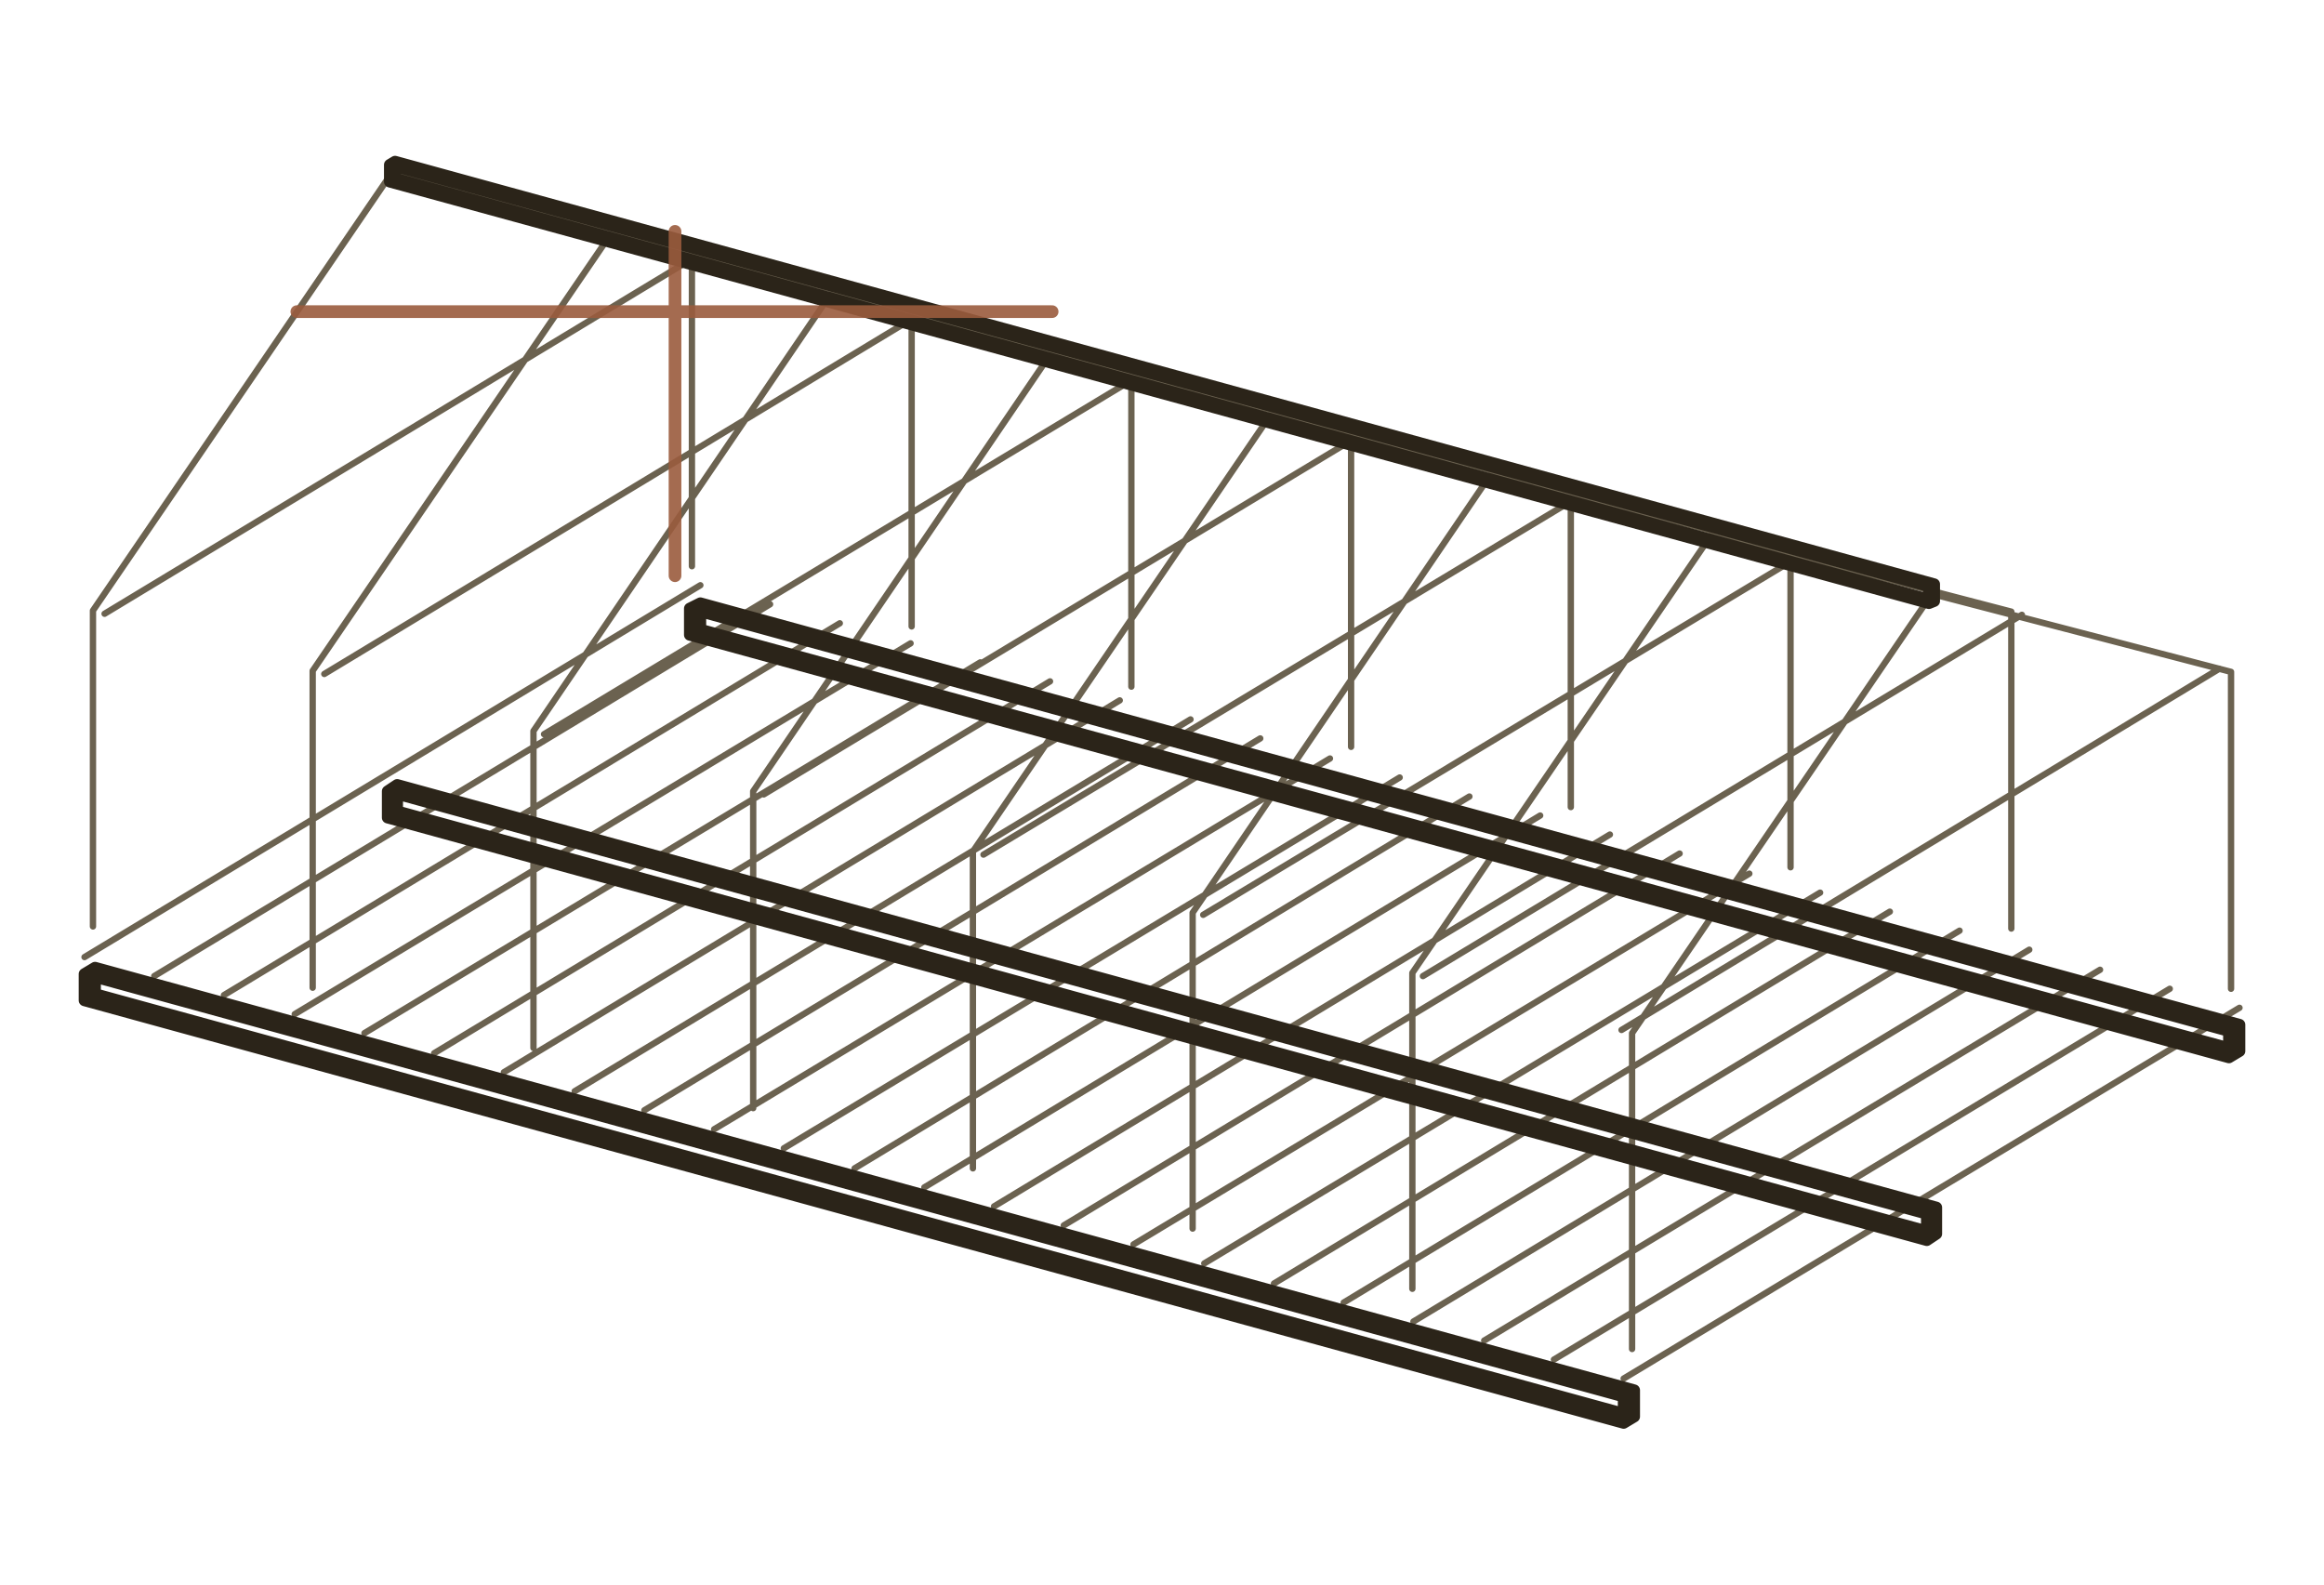
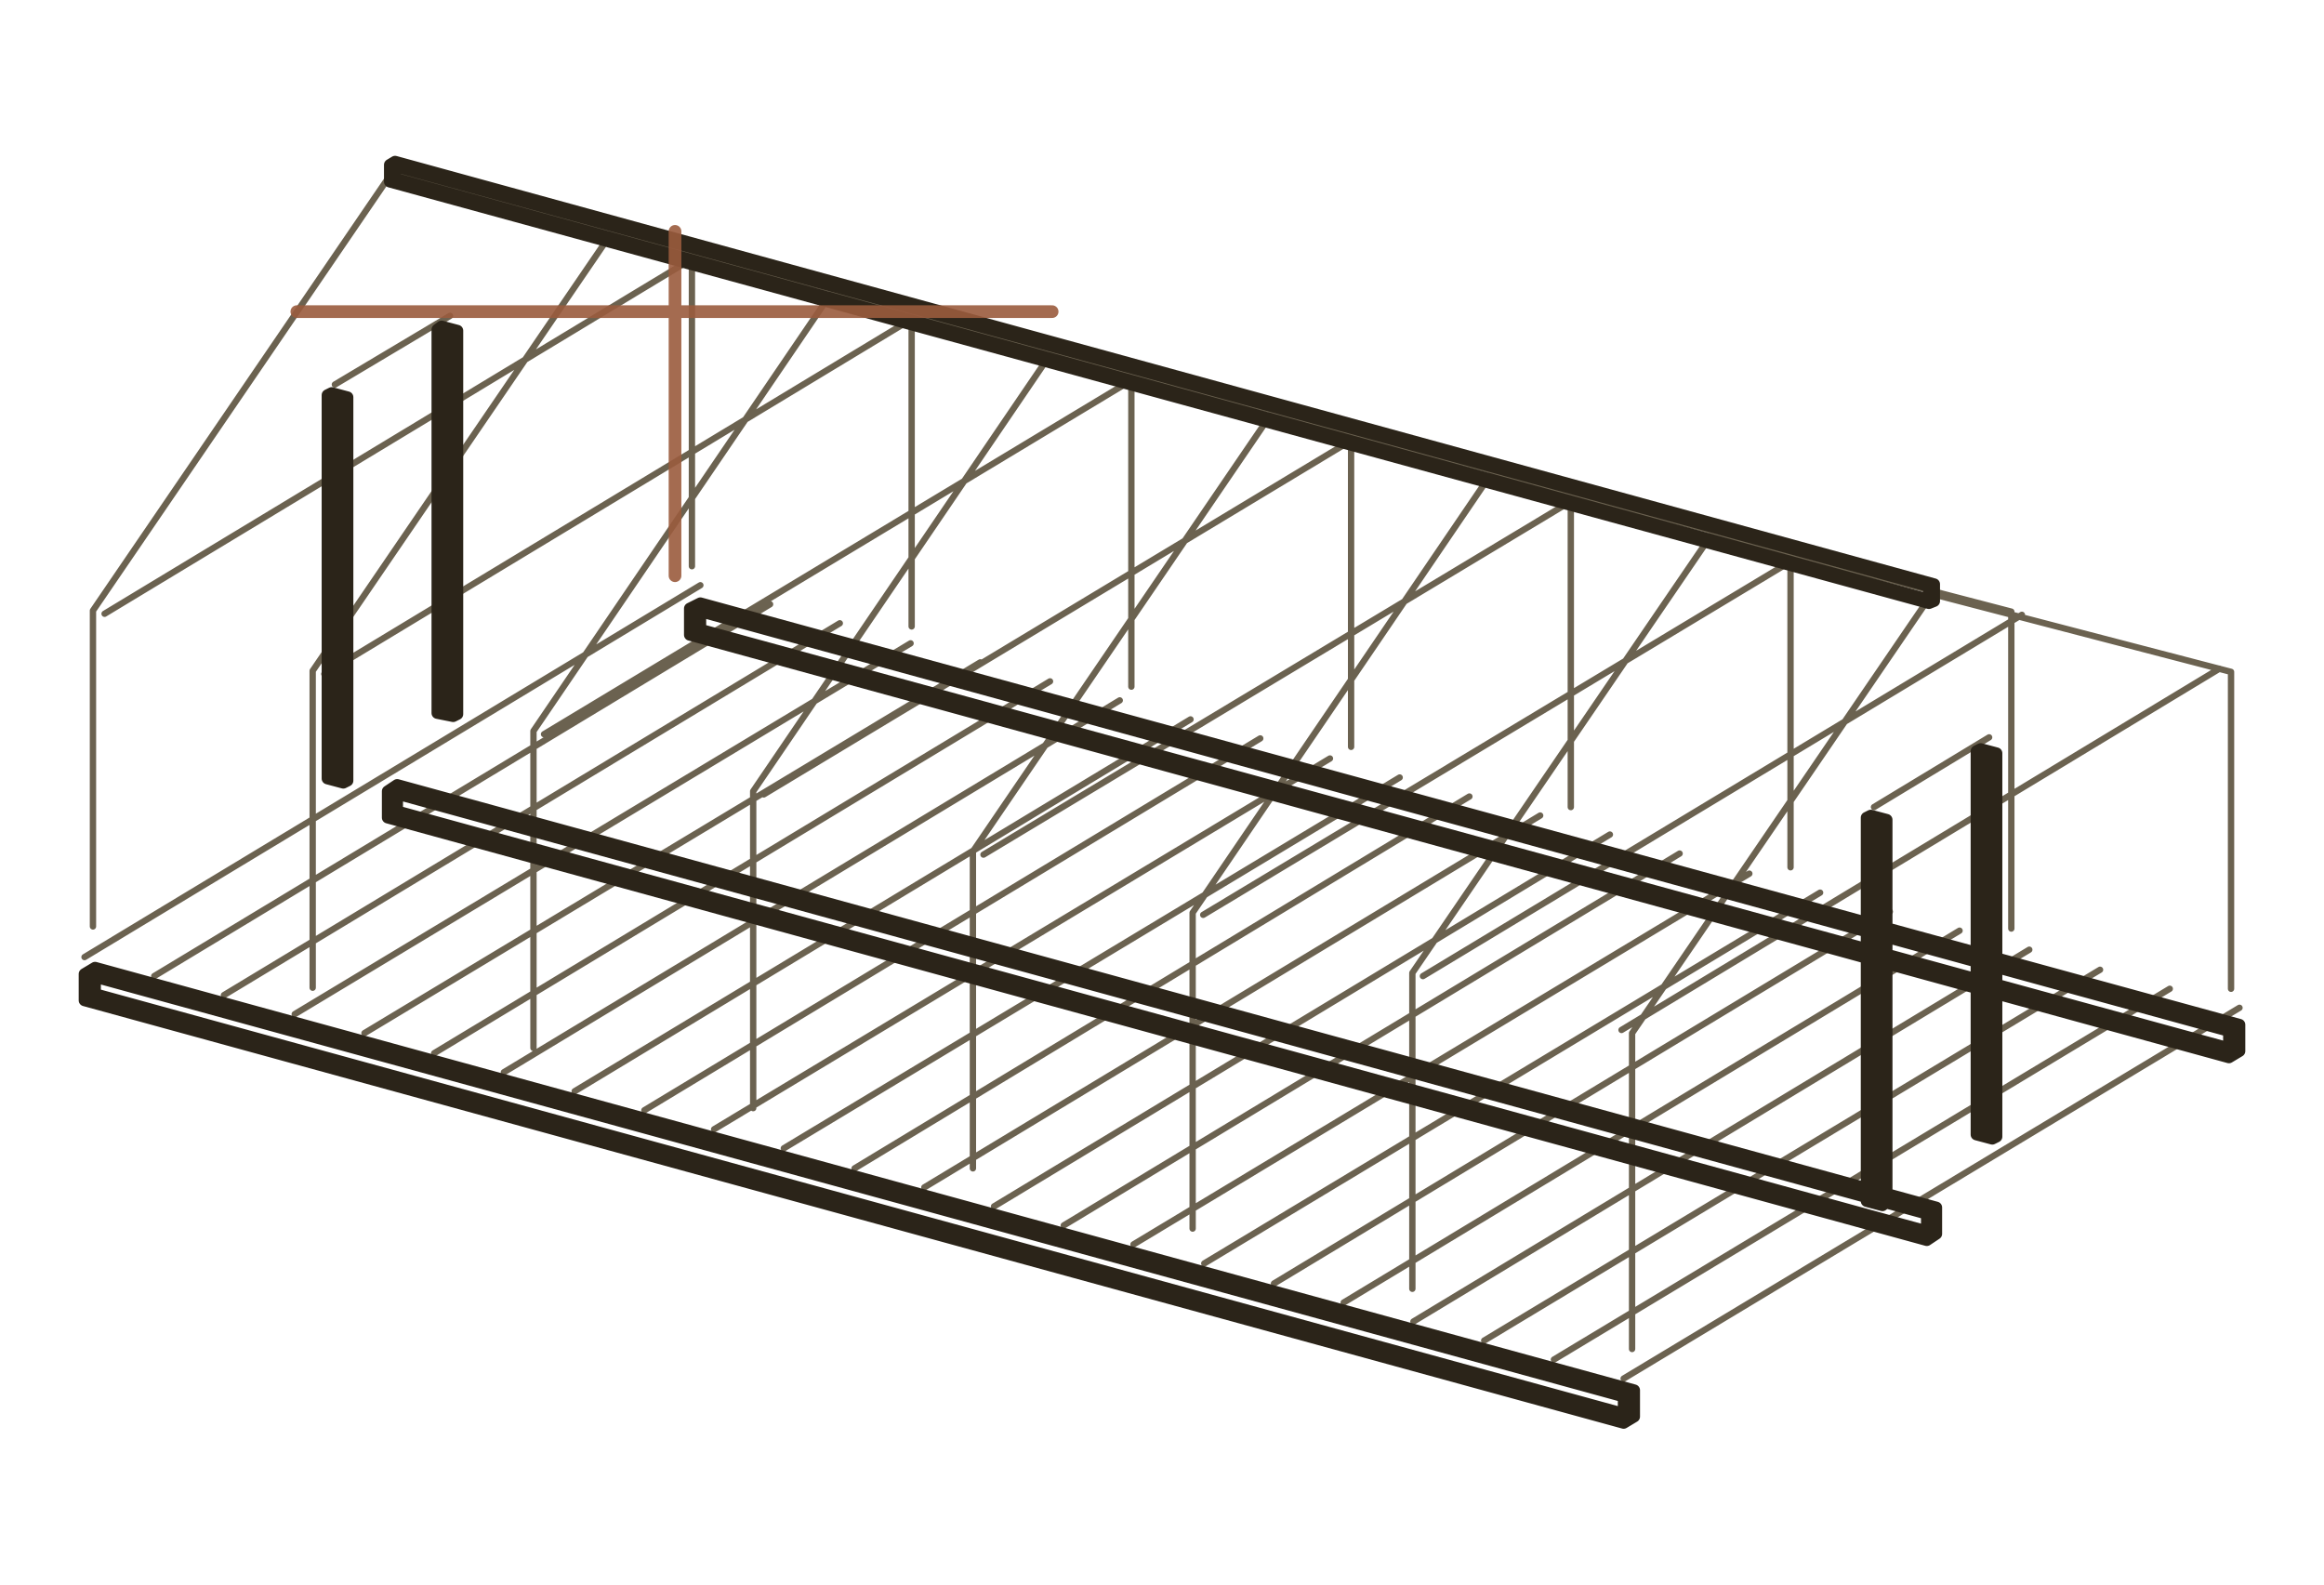
<svg xmlns="http://www.w3.org/2000/svg" viewBox="0 0 220 150" width="220" height="150" role="img">
  <g fill="none" stroke="#6b6250" stroke-width="0.6" stroke-linecap="round">
-     <path d="M8 90.6L66.3 55.4M14.6 92.4L72.9 57.2M21.2 94.2L79.5 59M27.9 96L86.2 60.9M34.5 97.8L92.8 62.7M41.1 99.7L99.4 64.5M47.7 101.5L106 66.3M54.4 103.3L112.7 68.1M61 105.1L119.3 69.9M67.6 106.9L125.9 71.8M74.2 108.7L132.5 73.6M80.9 110.6L139.1 75.4M87.5 112.4L145.8 77.2M94.1 114.2L152.4 79M100.7 116L159 80.8M107.3 117.8L165.6 82.7M114 119.6L172.3 84.5M120.6 121.5L178.9 86.3M127.2 123.3L185.5 88.1M133.8 125.1L192.1 89.9M140.5 126.9L198.8 91.8M147.1 128.7L205.4 93.6M153.7 130.5L212 95.4M65.5 53.6L65.5 23.7M65.5 23.7L37.1 16.2M8.8 87.7L8.8 57.8M8.8 57.8L37.2 16.2M9.9 58.1L66.5 23.9M86.3 59.3L86.3 29.4M86.3 29.4L57.9 21.9M29.6 93.5L29.6 63.5M29.6 63.5L58 21.9M30.7 63.8L87.3 29.6M107.1 65L107.1 35.1M107.1 35.1L78.8 27.7M50.5 99.2L50.5 69.2M50.5 69.2L78.8 27.6M51.5 69.5L108.1 35.4M127.9 70.7L127.9 40.8M127.9 40.8L99.6 33.4M71.3 104.9L71.3 74.9M71.3 74.9L99.6 33.3M72.3 75.2L128.9 41.1M148.7 76.4L148.7 46.5M148.7 46.5L120.4 39.1M92.1 110.6L92.1 80.6M92.1 80.6L120.4 39.1M93.1 80.9L149.8 46.8M169.5 82.1L169.5 52.2M169.5 52.2L141.2 44.8M112.9 116.3L112.9 86.4M112.9 86.4L141.2 44.8M113.9 86.6L170.6 52.5M190.4 87.9L190.4 57.9M190.4 57.9L162 50.5M133.7 122L133.7 92.1M133.7 92.1L162.1 50.5M134.7 92.4L191.4 58.2M211.2 93.6L211.2 63.6M211.2 63.6L182.8 56.2M154.5 127.7L154.5 97.8M154.5 97.8L182.9 56.2M153.5 97.5L210.1 63.3" />
+     <path d="M8 90.6L66.3 55.4M14.6 92.4L72.9 57.2M21.2 94.2L79.5 59M27.9 96L86.2 60.9M34.5 97.8L92.8 62.7M41.1 99.7L99.4 64.5M47.7 101.5L106 66.3M54.4 103.3L112.7 68.1M61 105.1L119.3 69.9M67.6 106.9L125.9 71.8M74.2 108.7L132.5 73.6M80.9 110.6L139.1 75.4M87.5 112.4L145.8 77.2M94.1 114.2L152.4 79M100.7 116L159 80.8M107.3 117.8L165.6 82.7M114 119.6L172.3 84.5M120.6 121.5L178.9 86.3M127.2 123.3L185.5 88.1M133.8 125.1L192.1 89.9M140.5 126.9L198.8 91.8M147.1 128.7L205.4 93.6M153.7 130.5L212 95.4M65.5 53.6L65.5 23.7M65.5 23.7L37.1 16.2M8.8 87.7L8.8 57.8M8.8 57.8L37.2 16.2M9.9 58.1L66.5 23.9M86.3 59.3L86.3 29.4M86.3 29.4L57.9 21.9M29.6 93.5L29.6 63.5M29.6 63.5L58 21.9M30.7 63.8L87.3 29.6M107.1 65L107.1 35.1M107.1 35.1L78.8 27.7M50.5 99.2L50.5 69.2M50.5 69.2L78.8 27.6M51.5 69.5L108.1 35.4M127.9 70.7L127.9 40.8M127.9 40.8L99.6 33.4M71.3 104.9L71.3 74.9M71.3 74.9L99.6 33.3M72.3 75.2L128.9 41.1M148.7 76.4L148.7 46.5M148.7 46.5L120.4 39.1M92.1 110.6L92.1 80.6M92.1 80.6L120.4 39.1M93.1 80.9L149.8 46.8M169.5 82.1L169.5 52.2M169.5 52.2L141.2 44.8M112.9 116.3L112.9 86.4M112.9 86.4L141.2 44.8M113.9 86.6L170.6 52.5M190.4 87.9L190.4 57.9M190.4 57.9L162 50.5M133.7 122L133.7 92.1M133.7 92.1L162.1 50.5M134.7 92.4L191.4 58.2M211.2 93.6L211.2 63.6M211.2 63.6L182.8 56.2M154.5 127.7L154.5 97.8M154.5 97.8L182.9 56.2M153.5 97.5L210.1 63.3M31.7 36.4L42.6 29.9M177.4 76.4L188.3 69.8" />
  </g>
  <g fill="none" stroke="#2b2419" stroke-width="1.1" stroke-linecap="round">
-     <path d="M66.3 59.6L65.3 60.1M66.3 57.1L65.3 57.6M212 99.5L211 100.1M212 97L211 97.6M66.3 59.6L66.3 57.1M65.3 60.1L65.3 57.6M212 99.5L212 97M211 100.1L211 97.6M66.3 59.6L212 99.5M65.3 60.1L211 100.1M66.3 57.1L212 97M65.3 57.6L211 97.6M37.6 76.8L36.7 77.4M37.6 74.3L36.7 74.9M183.3 116.8L182.4 117.4M183.3 114.3L182.4 114.9M37.6 76.8L37.6 74.3M36.7 77.4L36.7 74.9M183.3 116.8L183.3 114.3M182.4 117.4L182.4 114.9M37.6 76.8L183.3 116.8M36.7 77.4L182.4 117.4M37.6 74.3L183.3 114.3M36.7 74.9L182.4 114.9M9 94.1L8 94.7M9 91.6L8 92.2M154.7 134.1L153.7 134.7M154.7 131.6L153.7 132.2M9 94.1L9 91.6M8 94.7L8 92.2M154.7 134.1L154.7 131.6M153.7 134.7L153.7 132.2M9 94.1L154.7 134.1M8 94.7L153.7 134.7M9 91.6L154.7 131.6M8 92.2L153.7 132.2M37.4 16.9L36.9 17.2M37.4 15.3L36.9 15.6M183.1 56.9L182.6 57.1M183.1 55.3L182.6 55.5M37.4 16.9L37.4 15.3M36.9 17.2L36.9 15.6M183.1 56.9L183.1 55.3M182.6 57.1L182.6 55.5M37.4 16.9L183.1 56.9M36.9 17.2L182.6 57.1M37.4 15.3L183.1 55.3M36.9 15.6L182.6 55.5" />
+     <path d="M66.3 59.6L65.3 60.1M66.3 57.1L65.3 57.6M212 99.5L211 100.1M212 97L211 97.6M66.3 59.6L66.3 57.1M65.3 60.1L65.3 57.6M212 99.5L212 97M211 100.1L211 97.6M66.3 59.6L212 99.5M65.3 60.1L211 100.1M66.3 57.1L212 97M65.3 57.6L211 97.6M37.6 76.8L36.7 77.4M37.6 74.3L36.7 74.9M183.3 116.8L182.4 117.4M183.3 114.3L182.4 114.9M37.6 76.8L37.6 74.3M36.7 77.4L36.7 74.9M183.3 116.8L183.3 114.3M182.4 117.4L182.4 114.9M37.6 76.8L183.3 116.8M36.7 77.4L182.4 117.4M37.6 74.3L183.3 114.3M36.7 74.9L182.4 114.9M9 94.1L8 94.7M9 91.6L8 92.2M154.7 134.1L153.7 134.7M154.7 131.6L153.7 132.2M9 94.1L9 91.6M8 94.7L8 92.2M154.7 134.1L154.7 131.6M153.7 134.7L153.7 132.2M9 94.1L154.7 134.1M8 94.7L153.7 134.7M9 91.6L154.7 131.6M8 92.2L153.7 132.2M37.4 16.9L36.9 17.2M37.4 15.3L36.9 15.6M183.1 56.9L182.6 57.1M183.1 55.3L182.6 55.5M37.4 16.9L37.4 15.3M36.9 17.2L36.9 15.6M183.1 56.9L183.1 55.3M182.6 57.1L182.6 55.5M37.4 16.9L183.1 56.9M36.9 17.2L182.6 57.1M37.4 15.3L183.1 55.3M36.9 15.6L182.6 55.5M43.3 67.6L42.9 67.8M41.8 67.2L41.4 67.5M43.3 31.3L42.9 31.6M41.8 30.9L41.4 31.2M43.3 67.6L41.8 67.2M42.9 67.8L41.4 67.5M43.3 31.3L41.8 30.9M42.9 31.6L41.4 31.2M43.3 67.6L43.3 31.3M42.9 67.8L42.9 31.6M41.8 67.2L41.8 30.9M41.4 67.5L41.4 31.2M32.9 73.9L32.5 74.1M31.4 73.5L31 73.7M32.9 37.6L32.5 37.8M31.4 37.2L31 37.4M32.9 73.9L31.4 73.5M32.5 74.1L31 73.7M32.9 37.6L31.4 37.2M32.5 37.8L31 37.4M32.9 73.9L32.9 37.6M32.5 74.1L32.5 37.8M31.4 73.5L31.4 37.2M31 73.7L31 37.4M189 107.6L188.6 107.8M187.5 107.2L187.1 107.4M189 71.3L188.6 71.5M187.5 70.9L187.1 71.1M189 107.6L187.5 107.2M188.6 107.8L187.1 107.4M189 71.3L187.5 70.9M188.6 71.5L187.1 71.1M189 107.6L189 71.3M188.6 107.8L188.6 71.5M187.5 107.2L187.5 70.9M187.1 107.4L187.1 71.1M178.6 113.8L178.2 114.1M177.1 113.5L176.7 113.7M178.6 77.6L178.2 77.8M177.1 77.2L176.7 77.4M178.6 113.8L177.1 113.5M178.2 114.1L176.7 113.7M178.6 77.6L177.1 77.2M178.2 77.8L176.7 77.4M178.6 113.8L178.6 77.6M178.2 114.1L178.2 77.8M177.1 113.5L177.1 77.2M176.7 113.7L176.7 77.4" />
  </g>
  <g fill="none" stroke="#9a5b3d" stroke-width="1.2" stroke-linecap="round" opacity="0.9">
    <path d="M63.9 54.5L63.9 21.9M28.1 29.5L99.6 29.5" />
  </g>
</svg>
